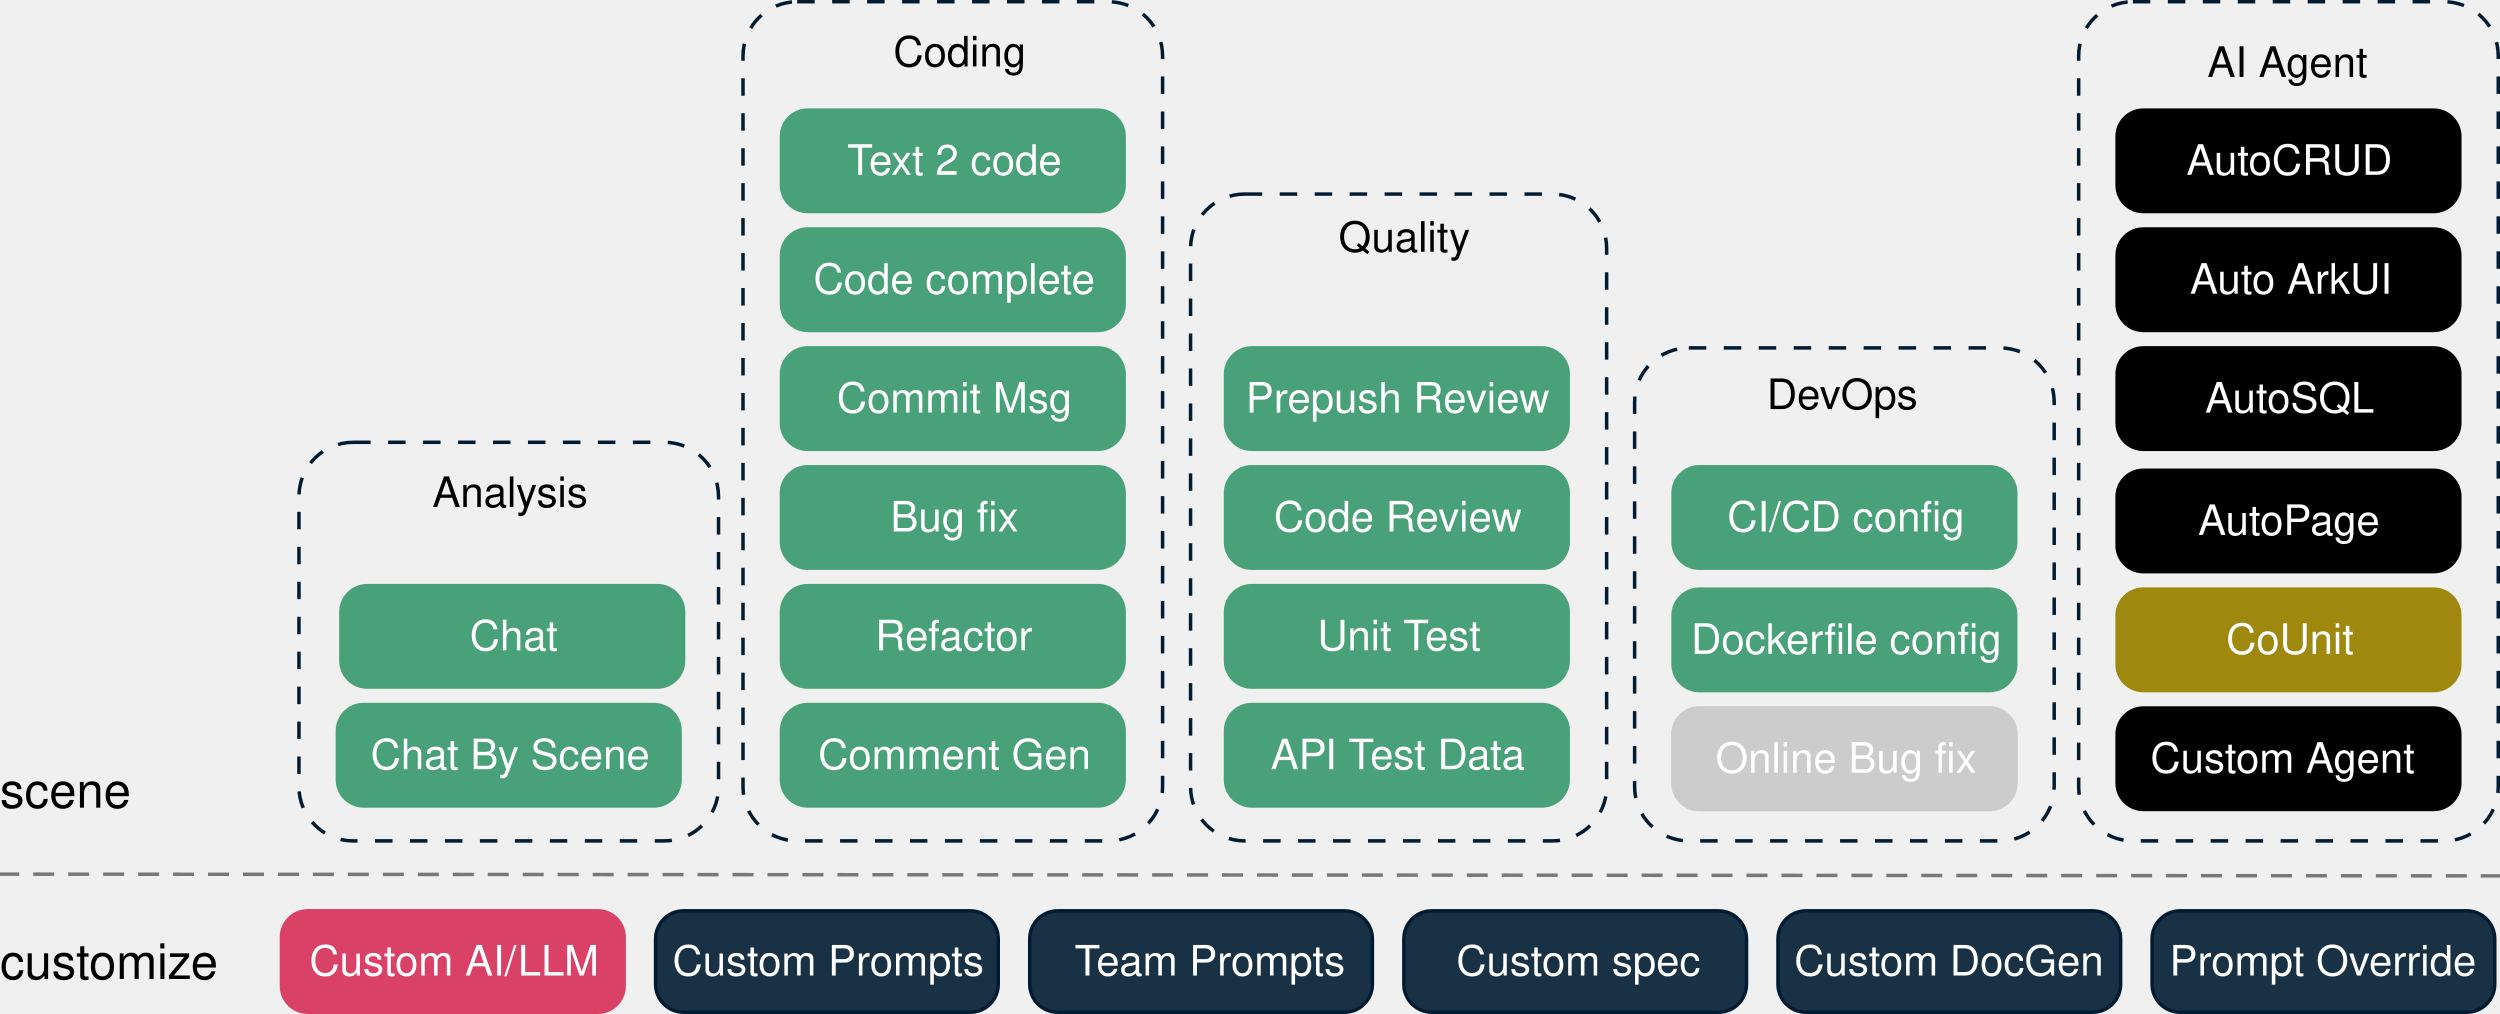
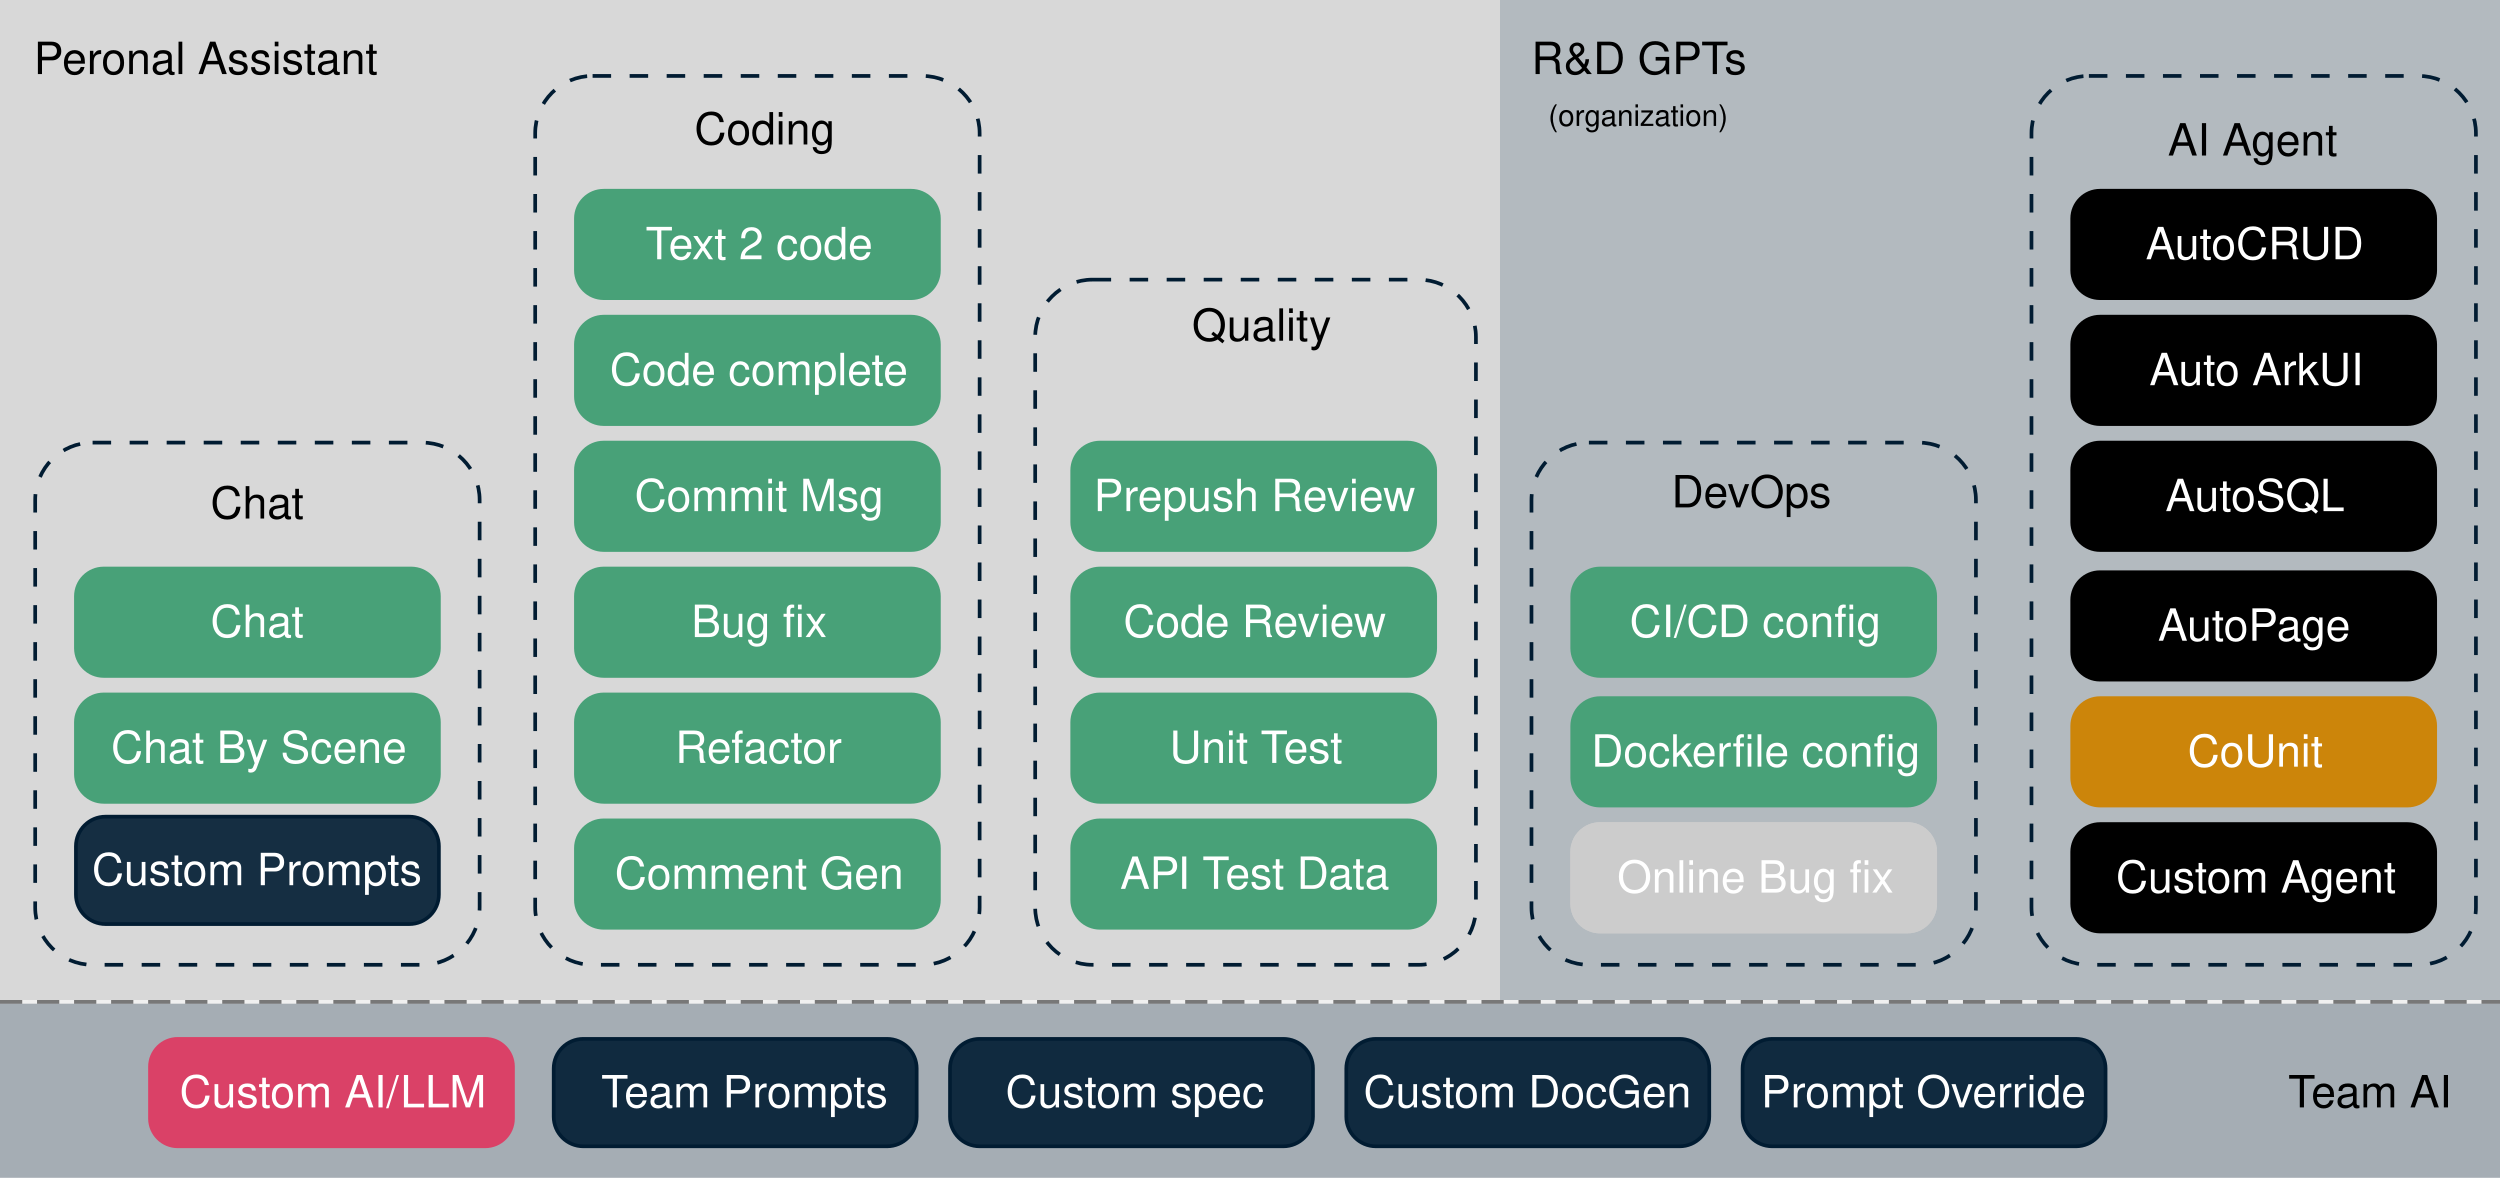
- <svg xmlns="http://www.w3.org/2000/svg" xmlns:xlink="http://www.w3.org/1999/xlink" width="715px" height="290px" viewBox="0 0 715 290" version="1.1">
+ <svg xmlns="http://www.w3.org/2000/svg" xmlns:xlink="http://www.w3.org/1999/xlink" width="675px" height="318px" viewBox="0 0 675 318" version="1.1">
  <defs>
-     <rect id="path-1" x="85.5" y="126" width="121" height="115" rx="16" />
-     <mask id="mask-2" maskContentUnits="userSpaceOnUse" maskUnits="objectBoundingBox" x="0" y="0" width="121" height="115" fill="white">
+     <rect id="path-1" x="0" y="0" width="121" height="142" rx="16" />
+     <mask id="mask-2" maskContentUnits="userSpaceOnUse" maskUnits="objectBoundingBox" x="0" y="0" width="121" height="142" fill="white">
      <use xlink:href="#path-1" />
    </mask>
-     <rect id="path-3" x="212.5" y="0" width="121" height="241" rx="16" />
+     <rect id="path-3" x="0" y="0" width="121" height="241" rx="16" />
    <mask id="mask-4" maskContentUnits="userSpaceOnUse" maskUnits="objectBoundingBox" x="0" y="0" width="121" height="241" fill="white">
      <use xlink:href="#path-3" />
    </mask>
-     <rect id="path-5" x="340.5" y="55" width="120" height="186" rx="16" />
+     <rect id="path-5" x="0" y="0" width="120" height="186" rx="16" />
    <mask id="mask-6" maskContentUnits="userSpaceOnUse" maskUnits="objectBoundingBox" x="0" y="0" width="120" height="186" fill="white">
      <use xlink:href="#path-5" />
    </mask>
-     <rect id="path-7" x="467.5" y="99" width="121" height="142" rx="16" />
-     <mask id="mask-8" maskContentUnits="userSpaceOnUse" maskUnits="objectBoundingBox" x="0" y="0" width="121" height="142" fill="white">
+     <rect id="path-7" x="0" y="0" width="121" height="241" rx="16" />
+     <mask id="mask-8" maskContentUnits="userSpaceOnUse" maskUnits="objectBoundingBox" x="0" y="0" width="121" height="241" fill="white">
      <use xlink:href="#path-7" />
    </mask>
-     <rect id="path-9" x="594.5" y="0" width="121" height="241" rx="16" />
-     <mask id="mask-10" maskContentUnits="userSpaceOnUse" maskUnits="objectBoundingBox" x="0" y="0" width="121" height="241" fill="white">
+     <rect id="path-9" x="413" y="119" width="121" height="142" rx="16" />
+     <mask id="mask-10" maskContentUnits="userSpaceOnUse" maskUnits="objectBoundingBox" x="0" y="0" width="121" height="142" fill="white">
      <use xlink:href="#path-9" />
    </mask>
  </defs>
  <g id="Page-1" stroke="none" stroke-width="1" fill="none" fill-rule="evenodd">
-     <g id="autodev-overview" transform="translate(-0.5, -0)">
-       <text id="scene" font-family="Helvetica" font-size="14" font-weight="normal" fill="#000000">
-         <tspan x="0.5" y="231">scene</tspan>
-       </text>
-       <text id="customize" font-family="Helvetica" font-size="14" font-weight="normal" fill="#000000">
-         <tspan x="0.5" y="280">customize</tspan>
-       </text>
-       <line x1="0.5" y1="250" x2="715" y2="250.5" id="Line" stroke-opacity="0.5" stroke="#000000" stroke-linecap="square" stroke-linejoin="round" stroke-dasharray="5,5" />
-       <text id="Analysis" font-family="Helvetica" font-size="12" font-weight="normal" fill="#000000">
-         <tspan x="124.158" y="145">Analysis</tspan>
-       </text>
-       <text id="Coding" font-family="Helvetica" font-size="12" font-weight="normal" fill="#000000">
-         <tspan x="255.986" y="19">Coding</tspan>
-       </text>
-       <text id="Quality" font-family="Helvetica" font-size="12" font-weight="normal" fill="#000000">
-         <tspan x="383.326" y="72">Quality</tspan>
-       </text>
+     <g id="autodev-overview">
+       <rect id="Rectangle" fill="#D8D8D8" x="0" y="0" width="405" height="270" />
+       <rect id="Rectangle" fill-opacity="0.256" fill="#011C32" x="405" y="0" width="270" height="270" />
+       <rect id="Rectangle" fill-opacity="0.313" fill="#011C32" x="0" y="271" width="675" height="47" />
+       <line x1="0.5" y1="270.5" x2="674.5" y2="270.5" id="Line" stroke-opacity="0.5" stroke="#000000" stroke-linecap="square" stroke-linejoin="round" stroke-dasharray="5,5" />
+       <g id="Group" transform="translate(9, 119)">
+         <text id="Chat" font-family="Helvetica" font-size="12" font-weight="normal" fill="#000000">
+           <tspan x="47.826" y="21">Chat</tspan>
+         </text>
+         <rect id="Rectangle" stroke="#011C32" fill-opacity="0.9" fill="#011C32" x="11.5" y="101.5" width="98" height="29" rx="8" />
+         <text id="Custom-Prompts" font-family="Helvetica" font-size="12" font-weight="normal" fill="#FFFFFF">
+           <tspan x="15.822" y="120">Custom Prompts</tspan>
+         </text>
+         <use id="Rectangle" stroke="#011C32" mask="url(#mask-2)" stroke-width="2" stroke-dasharray="5,5" xlink:href="#path-1" />
+         <g id="chat-by-selection" transform="translate(11, 34)">
+           <rect id="Rectangle" fill="#48A178" x="0" y="0" width="99" height="30" rx="8" />
+           <text id="Chat" font-family="Helvetica" font-size="12" font-weight="normal" fill="#FFFFFF">
+             <tspan x="36.826" y="19">Chat</tspan>
+           </text>
+         </g>
+         <g id="chat" transform="translate(11, 68)">
+           <rect id="Rectangle" fill="#48A178" x="0" y="0" width="99" height="30" rx="8" />
+           <text id="Chat-By-Scene" font-family="Helvetica" font-size="12" font-weight="normal" fill="#FFFFFF">
+             <tspan x="9.978" y="19">Chat By Scene</tspan>
+           </text>
+         </g>
+       </g>
+       <g id="Group-2" transform="translate(144, 20)">
+         <text id="Coding" font-family="Helvetica" font-size="12" font-weight="normal" fill="#000000">
+           <tspan x="43.486" y="19">Coding</tspan>
+         </text>
+         <use id="Rectangle" stroke="#011C32" mask="url(#mask-4)" stroke-width="2" stroke-dasharray="5,5" xlink:href="#path-3" />
+         <g id="coding" transform="translate(11, 31)">
+           <g id="commit-gen" transform="translate(0, 170)">
+             <rect id="Rectangle" fill="#48A178" x="0" y="0" width="99" height="30" rx="8" />
+             <text id="Comment-Gen" font-family="Helvetica" font-size="12" font-weight="normal" fill="#FFFFFF">
+               <tspan x="10.985" y="19">Comment Gen</tspan>
+             </text>
+           </g>
+           <g id="refactor" transform="translate(0, 136)">
+             <rect id="Rectangle" fill="#48A178" x="0" y="0" width="99" height="30" rx="8" />
+             <text id="Refactor" font-family="Helvetica" font-size="12" font-weight="normal" fill="#FFFFFF">
+               <tspan x="27.324" y="19">Refactor</tspan>
+             </text>
+           </g>
+           <g id="bug-fix" transform="translate(0, 102)">
+             <rect id="Rectangle" fill="#48A178" x="0" y="0" width="99" height="30" rx="8" />
+             <text id="Bug-fix" font-family="Helvetica" font-size="12" font-weight="normal" fill="#FFFFFF">
+               <tspan x="31.657" y="19">Bug fix</tspan>
+             </text>
+           </g>
+           <g id="commit-msg" transform="translate(0, 68)">
+             <rect id="Rectangle" fill="#48A178" x="0" y="0" width="99" height="30" rx="8" />
+             <text id="Commit-Msg" font-family="Helvetica" font-size="12" font-weight="normal" fill="#FFFFFF">
+               <tspan x="16.332" y="19">Commit Msg</tspan>
+             </text>
+           </g>
+           <g id="code-complete" transform="translate(0, 34)">
+             <rect id="Rectangle" fill="#48A178" x="0" y="0" width="99" height="30" rx="8" />
+             <text id="Code-complete" font-family="Helvetica" font-size="12" font-weight="normal" fill="#FFFFFF">
+               <tspan x="9.644" y="19">Code complete</tspan>
+             </text>
+           </g>
+           <g id="text2code">
+             <rect id="Rectangle" fill="#48A178" x="0" y="0" width="99" height="30" rx="8" />
+             <text id="Text-2-code" font-family="Helvetica" font-size="12" font-weight="normal" fill="#FFFFFF">
+               <tspan x="19.314" y="19">Text 2 code</tspan>
+             </text>
+           </g>
+         </g>
+       </g>
+       <g id="Group-3" transform="translate(279, 75)">
+         <text id="Quality" font-family="Helvetica" font-size="12" font-weight="normal" fill="#000000">
+           <tspan x="42.826" y="17">Quality</tspan>
+         </text>
+         <use id="Rectangle" stroke="#011C32" mask="url(#mask-6)" stroke-width="2" stroke-dasharray="5,5" xlink:href="#path-5" />
+         <g id="quality" transform="translate(10, 44)">
+           <g id="api-test-gen" transform="translate(0, 102)">
+             <rect id="Rectangle" fill="#48A178" x="0" y="0" width="99" height="30" rx="8" />
+             <text id="API-Test-Data" font-family="Helvetica" font-size="12" font-weight="normal" fill="#FFFFFF">
+               <tspan x="13.423" y="19">API Test Data</tspan>
+             </text>
+           </g>
+           <g id="unit-test" transform="translate(0, 68)">
+             <rect id="Rectangle" fill="#48A178" x="0" y="0" width="99" height="30" rx="8" />
+             <text id="Unit-Test" font-family="Helvetica" font-size="12" font-weight="normal" fill="#FFFFFF">
+               <tspan x="26.765" y="19">Unit Test</tspan>
+             </text>
+           </g>
+           <g id="code-review" transform="translate(0, 34)">
+             <rect id="Rectangle" fill="#48A178" x="0" y="0" width="99" height="30" rx="8" />
+             <text id="Code-Review" font-family="Helvetica" font-size="12" font-weight="normal" fill="#FFFFFF">
+               <tspan x="14.316" y="19">Code Review</tspan>
+             </text>
+           </g>
+           <g id="prepush" transform="translate(0, 0)">
+             <rect id="Rectangle" fill="#48A178" x="0" y="0" width="99" height="30" rx="8" />
+             <text id="Prepush-Review" font-family="Helvetica" font-size="12" font-weight="normal" fill="#FFFFFF">
+               <tspan x="6.312" y="19">Prepush Review</tspan>
+             </text>
+           </g>
+         </g>
+       </g>
      <text id="DevOps" font-family="Helvetica" font-size="12" font-weight="normal" fill="#000000">
-         <tspan x="505.826" y="117">DevOps</tspan>
-       </text>
-       <text id="AI-Agent" font-family="Helvetica" font-size="12" font-weight="normal" fill="#000000">
-         <tspan x="631.812" y="22">AI Agent</tspan>
-       </text>
-       <g id="custom-llm" transform="translate(80.5, 260)">
+         <tspan x="451.326" y="137">DevOps</tspan>
+       </text>
+       <g id="Group-4" transform="translate(548, 20)">
+         <text id="AI-Agent" font-family="Helvetica" font-size="12" font-weight="normal" fill="#000000">
+           <tspan x="37.312" y="22">AI Agent</tspan>
+         </text>
+         <g id="agent" transform="translate(11, 31)">
+           <g id="custom-rag" transform="translate(0, 171)">
+             <rect id="Rectangle" fill="#000000" x="0" y="0" width="99" height="30" rx="8" />
+             <text id="Custom-Agent" font-family="Helvetica" font-size="12" font-weight="normal" fill="#FFFFFF">
+               <tspan x="12.31" y="19">Custom Agent</tspan>
+             </text>
+           </g>
+           <g id="crud">
+             <rect id="Rectangle" fill="#000000" x="0" y="0" width="99" height="30" rx="8" />
+             <text id="AutoCRUD" font-family="Helvetica" font-size="12" font-weight="normal" fill="#FFFFFF">
+               <tspan x="20.325" y="19">AutoCRUD</tspan>
+             </text>
+           </g>
+           <g id="arkui" transform="translate(0, 34)">
+             <rect id="Rectangle" fill="#000000" x="0" y="0" width="99" height="30" rx="8" />
+             <text id="Auto-ArkUI" font-family="Helvetica" font-size="12" font-weight="normal" fill="#FFFFFF">
+               <tspan x="21.318" y="19">Auto ArkUI</tspan>
+             </text>
+           </g>
+           <g id="counit" transform="translate(0, 137)">
+             <rect id="Rectangle" fill="#CC850A" x="0" y="0" width="99" height="30" rx="8" />
+             <text id="CoUnit" font-family="Helvetica" font-size="12" font-weight="normal" fill="#FFFFFF">
+               <tspan x="31.66" y="19">CoUnit</tspan>
+             </text>
+           </g>
+           <g id="autopage" transform="translate(0, 103)">
+             <rect id="Rectangle" fill="#000000" x="0" y="0" width="99" height="30" rx="8" />
+             <text id="AutoPage" font-family="Helvetica" font-size="12" font-weight="normal" fill="#FFFFFF">
+               <tspan x="23.645" y="19">AutoPage</tspan>
+             </text>
+           </g>
+           <g id="autosql" transform="translate(0, 68)">
+             <rect id="Rectangle" fill="#000000" x="0" y="0" width="99" height="30" rx="8" />
+             <text id="AutoSQL" font-family="Helvetica" font-size="12" font-weight="normal" fill="#FFFFFF">
+               <tspan x="25.651" y="19">AutoSQL</tspan>
+             </text>
+           </g>
+         </g>
+         <use id="Rectangle" stroke="#011C32" mask="url(#mask-8)" stroke-width="2" stroke-dasharray="5,5" xlink:href="#path-7" />
+       </g>
+       <g id="custom-llm" transform="translate(40, 280)">
        <g id="model" transform="translate(8, 8)" />
        <rect id="Rectangle" fill="#DA4167" x="0" y="0" width="99" height="30" rx="8" />
        <text id="Custom-AI/LLM" font-family="Helvetica" font-size="12" font-weight="normal" fill="#FFFFFF">
          <tspan x="8.481" y="19">Custom AI/LLM</tspan>
        </text>
      </g>
-       <g id="custom-prompts" transform="translate(187.5, 260)">
-         <rect id="Rectangle" stroke="#011C32" fill-opacity="0.9" fill="#011C32" x="0.5" y="0.5" width="98" height="29" rx="8" />
-         <text id="Custom-Prompts" font-family="Helvetica" font-size="12" font-weight="normal" fill="#FFFFFF">
-           <tspan x="5.322" y="19">Custom Prompts</tspan>
-         </text>
-       </g>
-       <g id="team-prompts" transform="translate(294.5, 260)">
+       <g id="team-prompts" transform="translate(149, 280)">
        <rect id="Rectangle" stroke="#011C32" fill-opacity="0.9" fill="#011C32" x="0.5" y="0.5" width="98" height="29" rx="8" />
        <text id="Team-Prompts" font-family="Helvetica" font-size="12" font-weight="normal" fill="#FFFFFF">
          <tspan x="13.322" y="19">Team Prompts</tspan>
        </text>
      </g>
-       <g id="spec" transform="translate(401.5, 260)">
+       <g id="spec" transform="translate(256, 280)">
        <rect id="Rectangle" stroke="#011C32" fill-opacity="0.9" fill="#011C32" x="0.5" y="0.5" width="98" height="29" rx="8" />
        <text id="Custom-spec" font-family="Helvetica" font-size="12" font-weight="normal" fill="#FFFFFF">
          <tspan x="15.487" y="19">Custom spec</tspan>
        </text>
      </g>
-       <g id="doc-gen" transform="translate(508.5, 260)">
+       <g id="doc-gen" transform="translate(363, 280)">
        <rect id="Rectangle" stroke="#011C32" fill-opacity="0.9" fill="#011C32" x="0.5" y="0.5" width="98" height="29" rx="8" />
        <text id="Custom-DocGen" font-family="Helvetica" font-size="12" font-weight="normal" fill="#FFFFFF">
          <tspan x="5.15" y="19">Custom DocGen</tspan>
        </text>
      </g>
-       <g id="prompt-override" transform="translate(615.5, 260)">
+       <g id="prompt-override" transform="translate(470, 280)">
        <rect id="Rectangle" stroke="#011C32" fill-opacity="0.9" fill="#011C32" x="0.5" y="0.5" width="98" height="29" rx="8" />
        <text id="Prompt-Override" font-family="Helvetica" font-size="12" font-weight="normal" fill="#FFFFFF">
          <tspan x="5.487" y="19">Prompt Override</tspan>
        </text>
      </g>
-       <use id="Rectangle" stroke="#011C32" mask="url(#mask-2)" stroke-width="2" stroke-dasharray="5,5" xlink:href="#path-1" />
-       <use id="Rectangle" stroke="#011C32" mask="url(#mask-4)" stroke-width="2" stroke-dasharray="5,5" xlink:href="#path-3" />
-       <use id="Rectangle" stroke="#011C32" mask="url(#mask-6)" stroke-width="2" stroke-dasharray="5,5" xlink:href="#path-5" />
-       <use id="Rectangle" stroke="#011C32" mask="url(#mask-8)" stroke-width="2" stroke-dasharray="5,5" xlink:href="#path-7" />
-       <g id="analysis" transform="translate(96.5, 167)">
-         <g id="chat-by-selection" transform="translate(1, 0)">
-           <rect id="Rectangle" fill="#48A178" x="0" y="0" width="99" height="30" rx="8" />
-           <text id="Chat" font-family="Helvetica" font-size="12" font-weight="normal" fill="#FFFFFF">
-             <tspan x="37.326" y="19">Chat</tspan>
-           </text>
-         </g>
-         <g id="chat" transform="translate(0, 34)">
-           <rect id="Rectangle" fill="#48A178" x="0" y="0" width="99" height="30" rx="8" />
-           <text id="Chat-By-Scene" font-family="Helvetica" font-size="12" font-weight="normal" fill="#FFFFFF">
-             <tspan x="9.978" y="19">Chat By Scene</tspan>
-           </text>
-         </g>
-       </g>
-       <g id="coding" transform="translate(223.5, 31)">
-         <g id="commit-gen" transform="translate(0, 170)">
-           <rect id="Rectangle" fill="#48A178" x="0" y="0" width="99" height="30" rx="8" />
-           <text id="Comment-Gen" font-family="Helvetica" font-size="12" font-weight="normal" fill="#FFFFFF">
-             <tspan x="10.985" y="19">Comment Gen</tspan>
-           </text>
-         </g>
-         <g id="refactor" transform="translate(0, 136)">
-           <rect id="Rectangle" fill="#48A178" x="0" y="0" width="99" height="30" rx="8" />
-           <text id="Refactor" font-family="Helvetica" font-size="12" font-weight="normal" fill="#FFFFFF">
-             <tspan x="27.324" y="19">Refactor</tspan>
-           </text>
-         </g>
-         <g id="bug-fix" transform="translate(0, 102)">
-           <rect id="Rectangle" fill="#48A178" x="0" y="0" width="99" height="30" rx="8" />
-           <text id="Bug-fix" font-family="Helvetica" font-size="12" font-weight="normal" fill="#FFFFFF">
-             <tspan x="31.657" y="19">Bug fix</tspan>
-           </text>
-         </g>
-         <g id="commit-msg" transform="translate(0, 68)">
-           <rect id="Rectangle" fill="#48A178" x="0" y="0" width="99" height="30" rx="8" />
-           <text id="Commit-Msg" font-family="Helvetica" font-size="12" font-weight="normal" fill="#FFFFFF">
-             <tspan x="16.332" y="19">Commit Msg</tspan>
-           </text>
-         </g>
-         <g id="code-complete" transform="translate(0, 34)">
-           <rect id="Rectangle" fill="#48A178" x="0" y="0" width="99" height="30" rx="8" />
-           <text id="Code-complete" font-family="Helvetica" font-size="12" font-weight="normal" fill="#FFFFFF">
-             <tspan x="9.644" y="19">Code complete</tspan>
-           </text>
-         </g>
-         <g id="text2code">
-           <rect id="Rectangle" fill="#48A178" x="0" y="0" width="99" height="30" rx="8" />
-           <text id="Text-2-code" font-family="Helvetica" font-size="12" font-weight="normal" fill="#FFFFFF">
-             <tspan x="19.314" y="19">Text 2 code</tspan>
-           </text>
-         </g>
-       </g>
-       <g id="quality" transform="translate(350.5, 99)">
-         <g id="api-test-gen" transform="translate(0, 102)">
-           <rect id="Rectangle" fill="#48A178" x="0" y="0" width="99" height="30" rx="8" />
-           <text id="API-Test-Data" font-family="Helvetica" font-size="12" font-weight="normal" fill="#FFFFFF">
-             <tspan x="13.423" y="19">API Test Data</tspan>
-           </text>
-         </g>
-         <g id="unit-test" transform="translate(0, 68)">
-           <rect id="Rectangle" fill="#48A178" x="0" y="0" width="99" height="30" rx="8" />
-           <text id="Unit-Test" font-family="Helvetica" font-size="12" font-weight="normal" fill="#FFFFFF">
-             <tspan x="26.765" y="19">Unit Test</tspan>
-           </text>
-         </g>
-         <g id="code-review" transform="translate(0, 34)">
-           <rect id="Rectangle" fill="#48A178" x="0" y="0" width="99" height="30" rx="8" />
-           <text id="Code-Review" font-family="Helvetica" font-size="12" font-weight="normal" fill="#FFFFFF">
-             <tspan x="14.316" y="19">Code Review</tspan>
-           </text>
-         </g>
-         <g id="prepush" transform="translate(0, 0)">
-           <rect id="Rectangle" fill="#48A178" x="0" y="0" width="99" height="30" rx="8" />
-           <text id="Prepush-Review" font-family="Helvetica" font-size="12" font-weight="normal" fill="#FFFFFF">
-             <tspan x="6.312" y="19">Prepush Review</tspan>
-           </text>
-         </g>
-       </g>
-       <g id="devops" transform="translate(478.5, 133)">
+       <use id="Rectangle" stroke="#011C32" mask="url(#mask-10)" stroke-width="2" stroke-dasharray="5,5" xlink:href="#path-9" />
+       <g id="devops" transform="translate(424, 153)">
        <g id="online-bug" transform="translate(0, 69)">
          <rect id="Rectangle" fill="#CCCCCC" x="0" y="0" width="99" height="30" rx="8" />
          <rect id="Rectangle" fill="#CCCCCC" x="0" y="0" width="99" height="30" rx="8" />
          <text id="Online-Bug-fix" font-family="Helvetica" font-size="12" font-weight="normal" fill="#FFFFFF">
            <tspan x="12.646" y="19">Online Bug fix</tspan>
          </text>
        </g>
        <g id="dockerfile" transform="translate(0, 35)">
          <rect id="Rectangle" fill="#48A178" x="0" y="0" width="99" height="30" rx="8" />
          <text id="Dockerfile-config" font-family="Helvetica" font-size="12" font-weight="normal" fill="#FFFFFF">
            <tspan x="5.647" y="19">Dockerfile config</tspan>
          </text>
        </g>
        <g id="ci-cd">
          <rect id="Rectangle" fill="#48A178" x="0" y="0" width="99" height="30" rx="8" />
          <text id="CI/CD-config" font-family="Helvetica" font-size="12" font-weight="normal" fill="#FFFFFF">
            <tspan x="15.989" y="19">CI/CD config</tspan>
          </text>
        </g>
      </g>
-       <g id="agent" transform="translate(605.5, 31)">
-         <g id="custom-agent" transform="translate(0, 171)">
-           <rect id="Rectangle" fill="#000000" x="0" y="0" width="99" height="30" rx="8" />
-           <text id="Custom-Agent" font-family="Helvetica" font-size="12" font-weight="normal" fill="#FFFFFF">
-             <tspan x="10" y="19">Custom Agent</tspan>
-           </text>
-         </g>
-         <g id="crud">
-           <rect id="Rectangle" fill="#000000" x="0" y="0" width="99" height="30" rx="8" />
-           <text id="AutoCRUD" font-family="Helvetica" font-size="12" font-weight="normal" fill="#FFFFFF">
-             <tspan x="20.325" y="19">AutoCRUD</tspan>
-           </text>
-         </g>
-         <g id="arkui" transform="translate(0, 34)">
-           <rect id="Rectangle" fill="#000000" x="0" y="0" width="99" height="30" rx="8" />
-           <text id="Auto-ArkUI" font-family="Helvetica" font-size="12" font-weight="normal" fill="#FFFFFF">
-             <tspan x="21.318" y="19">Auto ArkUI</tspan>
-           </text>
-         </g>
-         <g id="counit" transform="translate(0, 137)">
-           <rect id="Rectangle" fill="#9E880D" x="0" y="0" width="99" height="30" rx="8" />
-           <text id="CoUnit" font-family="Helvetica" font-size="12" font-weight="normal" fill="#FFFFFF">
-             <tspan x="31.66" y="19">CoUnit</tspan>
-           </text>
-         </g>
-         <g id="autopage" transform="translate(0, 103)">
-           <rect id="Rectangle" fill="#000000" x="0" y="0" width="99" height="30" rx="8" />
-           <text id="AutoPage" font-family="Helvetica" font-size="12" font-weight="normal" fill="#FFFFFF">
-             <tspan x="23.645" y="19">AutoPage</tspan>
-           </text>
-         </g>
-         <g id="autosql" transform="translate(0, 68)">
-           <rect id="Rectangle" fill="#000000" x="0" y="0" width="99" height="30" rx="8" />
-           <text id="AutoSQL" font-family="Helvetica" font-size="12" font-weight="normal" fill="#FFFFFF">
-             <tspan x="25.651" y="19">AutoSQL</tspan>
-           </text>
-         </g>
-       </g>
-       <use id="Rectangle" stroke="#011C32" mask="url(#mask-10)" stroke-width="2" stroke-dasharray="5,5" xlink:href="#path-9" />
+       <text id="Peronal-Assistant" font-family="Helvetica" font-size="12" font-weight="normal" fill="#000000">
+         <tspan x="9.138" y="20">Peronal Assistant</tspan>
+       </text>
+       <text id="R&amp;D-GPTs-(organizati" font-family="Helvetica" font-size="12" font-weight="normal" fill="#000000">
+         <tspan x="413.496" y="20">R&amp;D GPTs</tspan>
+         <tspan x="418.043" y="34" font-size="8">(organization)</tspan>
+       </text>
+       <text id="Team-AI" font-family="Helvetica" font-size="12" font-weight="normal" fill="#000000">
+         <tspan x="617.82" y="299">Team AI</tspan>
+       </text>
    </g>
  </g>
</svg>
